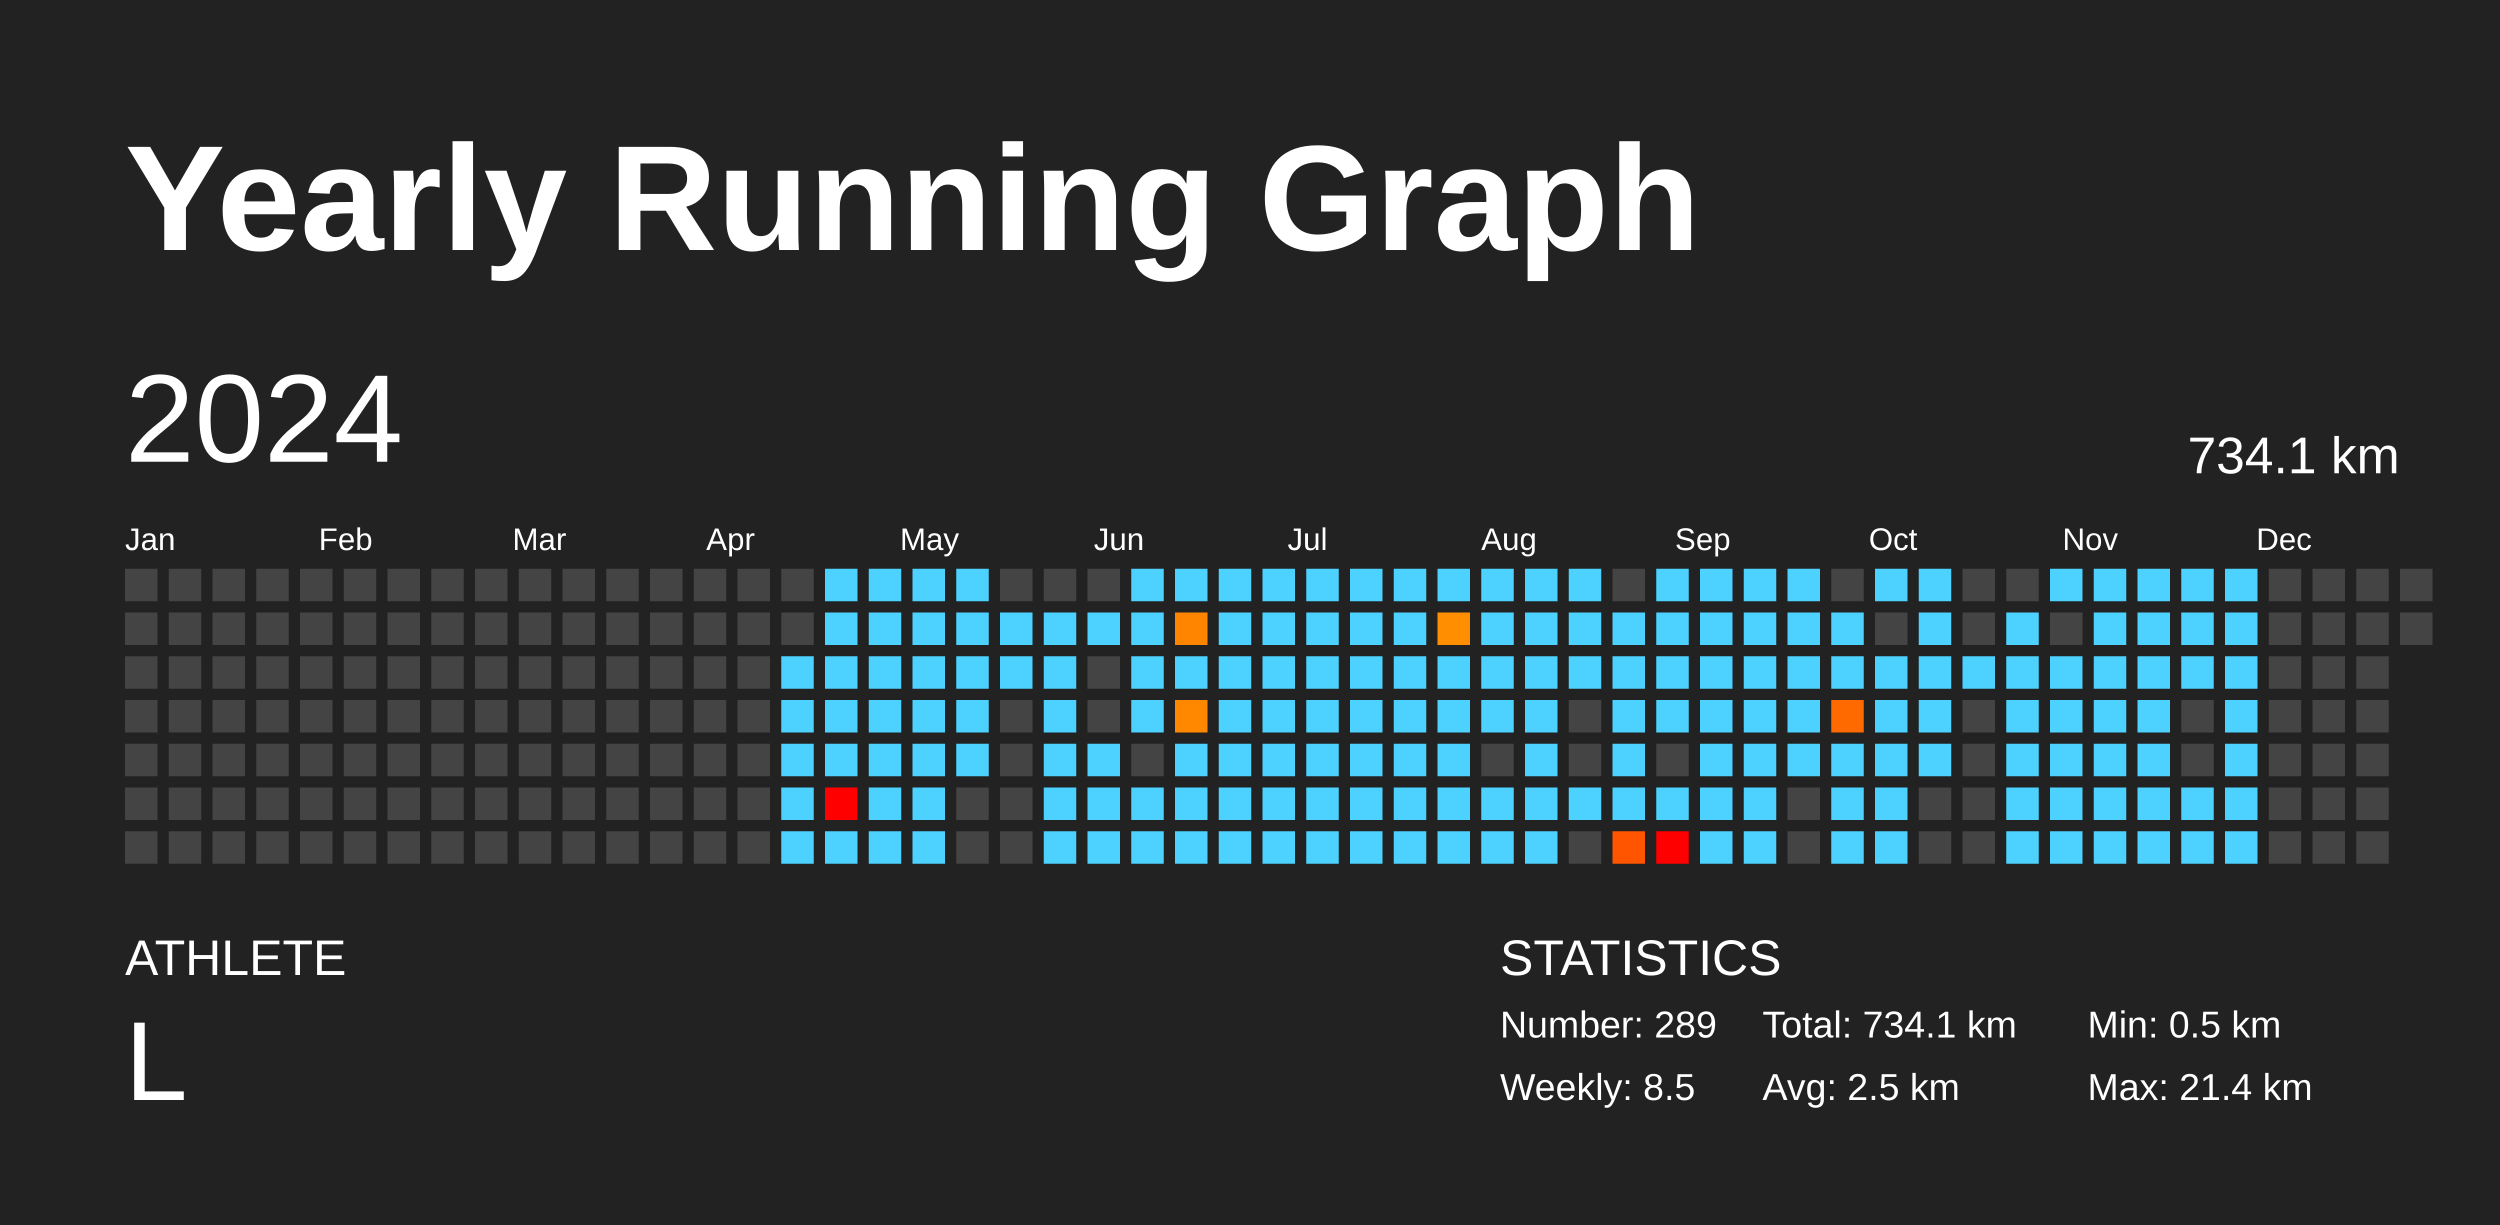
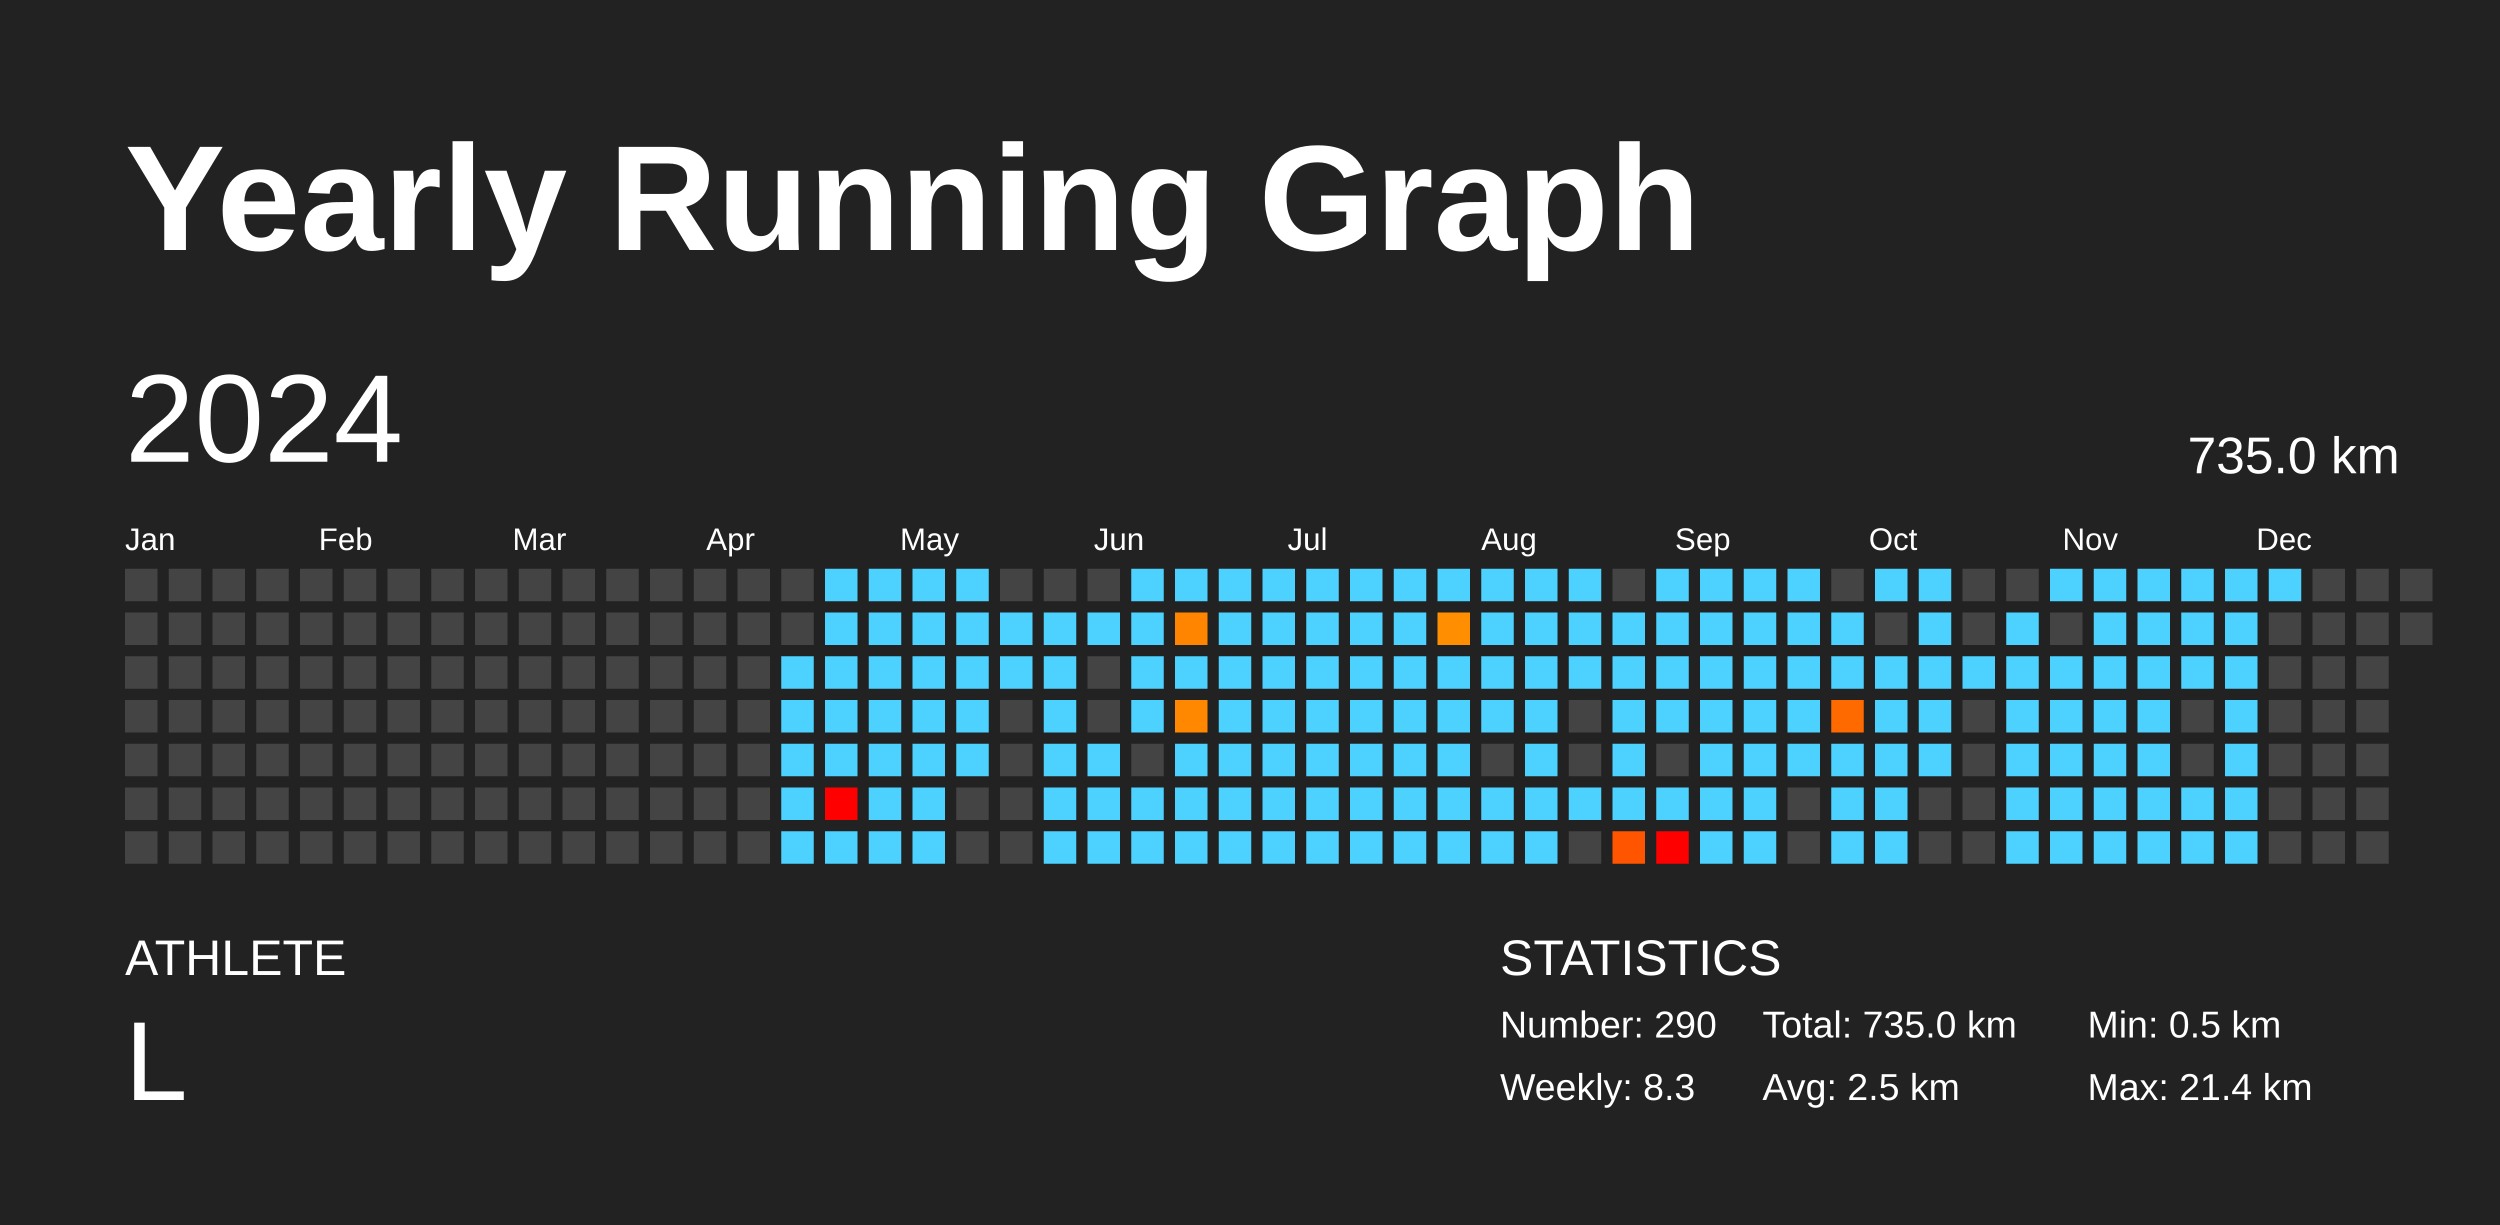
<svg xmlns="http://www.w3.org/2000/svg" baseProfile="full" height="98mm" version="1.1" viewBox="0,0,200,98" width="200mm">
  <defs />
  <rect fill="#222222" height="98" width="200" x="0" y="0" />
  <text fill="#FFFFFF" style="font-size:12px; font-family:Arial; font-weight:bold;" x="10" y="20">Yearly Running Graph</text>
  <text fill="#FFFFFF" style="font-size:4px; font-family:Arial" x="10" y="78">ATHLETE</text>
  <text fill="#FFFFFF" style="font-size:9px; font-family:Arial" x="10" y="88">L</text>
  <text fill="#FFFFFF" style="font-size:4px; font-family:Arial" x="120" y="78">STATISTICS</text>
-   <text fill="#FFFFFF" style="font-size:3px; font-family:Arial" x="120" y="83">Number: 289</text>
-   <text fill="#FFFFFF" style="font-size:3px; font-family:Arial" x="120" y="88">Weekly: 8.5</text>
-   <text fill="#FFFFFF" style="font-size:3px; font-family:Arial" x="141" y="83">Total: 734.1 km</text>
+   <text fill="#FFFFFF" style="font-size:3px; font-family:Arial" x="120" y="83">Number: 290</text>
+   <text fill="#FFFFFF" style="font-size:3px; font-family:Arial" x="120" y="88">Weekly: 8.3</text>
+   <text fill="#FFFFFF" style="font-size:3px; font-family:Arial" x="141" y="83">Total: 735.0 km</text>
  <text fill="#FFFFFF" style="font-size:3px; font-family:Arial" x="141" y="88">Avg: 2.5 km</text>
  <text fill="#FFFFFF" style="font-size:3px; font-family:Arial" x="167" y="83">Min: 0.5 km</text>
  <text fill="#FFFFFF" style="font-size:3px; font-family:Arial" x="167" y="88">Max: 21.4 km</text>
  <text dominant-baseline="hanging" fill="#FFFFFF" style="font-size:10.0px; font-family:Arial;" x="10" y="30">2024</text>
-   <text dominant-baseline="hanging" fill="#FFFFFF" style="font-size:4.125px; font-family:Arial;" x="175" y="35">734.1 km</text>
+   <text dominant-baseline="hanging" fill="#FFFFFF" style="font-size:4.125px; font-family:Arial;" x="175" y="35">735.0 km</text>
  <text fill="#FFFFFF" style="font-size:2.5px; font-family:Arial" x="10.0" y="44">Jan</text>
  <text fill="#FFFFFF" style="font-size:2.5px; font-family:Arial" x="25.5" y="44">Feb</text>
  <text fill="#FFFFFF" style="font-size:2.5px; font-family:Arial" x="41.0" y="44">Mar</text>
  <text fill="#FFFFFF" style="font-size:2.5px; font-family:Arial" x="56.5" y="44">Apr</text>
  <text fill="#FFFFFF" style="font-size:2.5px; font-family:Arial" x="72.0" y="44">May</text>
  <text fill="#FFFFFF" style="font-size:2.5px; font-family:Arial" x="87.5" y="44">Jun</text>
  <text fill="#FFFFFF" style="font-size:2.5px; font-family:Arial" x="103.0" y="44">Jul</text>
  <text fill="#FFFFFF" style="font-size:2.5px; font-family:Arial" x="118.5" y="44">Aug</text>
  <text fill="#FFFFFF" style="font-size:2.5px; font-family:Arial" x="134.0" y="44">Sep</text>
  <text fill="#FFFFFF" style="font-size:2.5px; font-family:Arial" x="149.5" y="44">Oct</text>
  <text fill="#FFFFFF" style="font-size:2.5px; font-family:Arial" x="165.0" y="44">Nov</text>
  <text fill="#FFFFFF" style="font-size:2.5px; font-family:Arial" x="180.5" y="44">Dec</text>
  <rect fill="#444444" height="2.6" width="2.6" x="10.0" y="45.5" />
  <rect fill="#444444" height="2.6" width="2.6" x="10.0" y="49.0" />
  <rect fill="#444444" height="2.6" width="2.6" x="10.0" y="52.5" />
  <rect fill="#444444" height="2.6" width="2.6" x="10.0" y="56.0" />
  <rect fill="#444444" height="2.6" width="2.6" x="10.0" y="59.5" />
  <rect fill="#444444" height="2.6" width="2.6" x="10.0" y="63.0" />
  <rect fill="#444444" height="2.6" width="2.6" x="10.0" y="66.5" />
  <rect fill="#444444" height="2.6" width="2.6" x="13.5" y="45.5" />
  <rect fill="#444444" height="2.6" width="2.6" x="13.5" y="49.0" />
  <rect fill="#444444" height="2.6" width="2.6" x="13.5" y="52.5" />
  <rect fill="#444444" height="2.6" width="2.6" x="13.5" y="56.0" />
  <rect fill="#444444" height="2.6" width="2.6" x="13.5" y="59.5" />
  <rect fill="#444444" height="2.6" width="2.6" x="13.5" y="63.0" />
  <rect fill="#444444" height="2.6" width="2.6" x="13.5" y="66.5" />
  <rect fill="#444444" height="2.6" width="2.6" x="17.0" y="45.5" />
  <rect fill="#444444" height="2.6" width="2.6" x="17.0" y="49.0" />
  <rect fill="#444444" height="2.6" width="2.6" x="17.0" y="52.5" />
  <rect fill="#444444" height="2.6" width="2.6" x="17.0" y="56.0" />
  <rect fill="#444444" height="2.6" width="2.6" x="17.0" y="59.5" />
  <rect fill="#444444" height="2.6" width="2.6" x="17.0" y="63.0" />
  <rect fill="#444444" height="2.6" width="2.6" x="17.0" y="66.5" />
  <rect fill="#444444" height="2.6" width="2.6" x="20.5" y="45.5" />
  <rect fill="#444444" height="2.6" width="2.6" x="20.5" y="49.0" />
  <rect fill="#444444" height="2.6" width="2.6" x="20.5" y="52.5" />
  <rect fill="#444444" height="2.6" width="2.6" x="20.5" y="56.0" />
  <rect fill="#444444" height="2.6" width="2.6" x="20.5" y="59.5" />
  <rect fill="#444444" height="2.6" width="2.6" x="20.5" y="63.0" />
  <rect fill="#444444" height="2.6" width="2.6" x="20.5" y="66.5" />
  <rect fill="#444444" height="2.6" width="2.6" x="24.0" y="45.5" />
  <rect fill="#444444" height="2.6" width="2.6" x="24.0" y="49.0" />
  <rect fill="#444444" height="2.6" width="2.6" x="24.0" y="52.5" />
  <rect fill="#444444" height="2.6" width="2.6" x="24.0" y="56.0" />
  <rect fill="#444444" height="2.6" width="2.6" x="24.0" y="59.5" />
  <rect fill="#444444" height="2.6" width="2.6" x="24.0" y="63.0" />
  <rect fill="#444444" height="2.6" width="2.6" x="24.0" y="66.5" />
  <rect fill="#444444" height="2.6" width="2.6" x="27.5" y="45.5" />
  <rect fill="#444444" height="2.6" width="2.6" x="27.5" y="49.0" />
  <rect fill="#444444" height="2.6" width="2.6" x="27.5" y="52.5" />
  <rect fill="#444444" height="2.6" width="2.6" x="27.5" y="56.0" />
  <rect fill="#444444" height="2.6" width="2.6" x="27.5" y="59.5" />
  <rect fill="#444444" height="2.6" width="2.6" x="27.5" y="63.0" />
  <rect fill="#444444" height="2.6" width="2.6" x="27.5" y="66.5" />
  <rect fill="#444444" height="2.6" width="2.6" x="31.0" y="45.5" />
  <rect fill="#444444" height="2.6" width="2.6" x="31.0" y="49.0" />
  <rect fill="#444444" height="2.6" width="2.6" x="31.0" y="52.5" />
  <rect fill="#444444" height="2.6" width="2.6" x="31.0" y="56.0" />
  <rect fill="#444444" height="2.6" width="2.6" x="31.0" y="59.5" />
  <rect fill="#444444" height="2.6" width="2.6" x="31.0" y="63.0" />
  <rect fill="#444444" height="2.6" width="2.6" x="31.0" y="66.5" />
  <rect fill="#444444" height="2.6" width="2.6" x="34.5" y="45.5" />
  <rect fill="#444444" height="2.6" width="2.6" x="34.5" y="49.0" />
  <rect fill="#444444" height="2.6" width="2.6" x="34.5" y="52.5" />
  <rect fill="#444444" height="2.6" width="2.6" x="34.5" y="56.0" />
  <rect fill="#444444" height="2.6" width="2.6" x="34.5" y="59.5" />
  <rect fill="#444444" height="2.6" width="2.6" x="34.5" y="63.0" />
  <rect fill="#444444" height="2.6" width="2.6" x="34.5" y="66.5" />
  <rect fill="#444444" height="2.6" width="2.6" x="38.0" y="45.5" />
  <rect fill="#444444" height="2.6" width="2.6" x="38.0" y="49.0" />
  <rect fill="#444444" height="2.6" width="2.6" x="38.0" y="52.5" />
  <rect fill="#444444" height="2.6" width="2.6" x="38.0" y="56.0" />
  <rect fill="#444444" height="2.6" width="2.6" x="38.0" y="59.5" />
  <rect fill="#444444" height="2.6" width="2.6" x="38.0" y="63.0" />
  <rect fill="#444444" height="2.6" width="2.6" x="38.0" y="66.5" />
  <rect fill="#444444" height="2.6" width="2.6" x="41.5" y="45.5" />
  <rect fill="#444444" height="2.6" width="2.6" x="41.5" y="49.0" />
  <rect fill="#444444" height="2.6" width="2.6" x="41.5" y="52.5" />
  <rect fill="#444444" height="2.6" width="2.6" x="41.5" y="56.0" />
  <rect fill="#444444" height="2.6" width="2.6" x="41.5" y="59.5" />
  <rect fill="#444444" height="2.6" width="2.6" x="41.5" y="63.0" />
  <rect fill="#444444" height="2.6" width="2.6" x="41.5" y="66.5" />
  <rect fill="#444444" height="2.6" width="2.6" x="45.0" y="45.5" />
  <rect fill="#444444" height="2.6" width="2.6" x="45.0" y="49.0" />
  <rect fill="#444444" height="2.6" width="2.6" x="45.0" y="52.5" />
  <rect fill="#444444" height="2.6" width="2.6" x="45.0" y="56.0" />
  <rect fill="#444444" height="2.6" width="2.6" x="45.0" y="59.5" />
  <rect fill="#444444" height="2.6" width="2.6" x="45.0" y="63.0" />
  <rect fill="#444444" height="2.6" width="2.6" x="45.0" y="66.5" />
  <rect fill="#444444" height="2.6" width="2.6" x="48.5" y="45.5" />
  <rect fill="#444444" height="2.6" width="2.6" x="48.5" y="49.0" />
  <rect fill="#444444" height="2.6" width="2.6" x="48.5" y="52.5" />
  <rect fill="#444444" height="2.6" width="2.6" x="48.5" y="56.0" />
  <rect fill="#444444" height="2.6" width="2.6" x="48.5" y="59.5" />
  <rect fill="#444444" height="2.6" width="2.6" x="48.5" y="63.0" />
  <rect fill="#444444" height="2.6" width="2.6" x="48.5" y="66.5" />
  <rect fill="#444444" height="2.6" width="2.6" x="52.0" y="45.5" />
  <rect fill="#444444" height="2.6" width="2.6" x="52.0" y="49.0" />
  <rect fill="#444444" height="2.6" width="2.6" x="52.0" y="52.5" />
  <rect fill="#444444" height="2.6" width="2.6" x="52.0" y="56.0" />
  <rect fill="#444444" height="2.6" width="2.6" x="52.0" y="59.5" />
  <rect fill="#444444" height="2.6" width="2.6" x="52.0" y="63.0" />
  <rect fill="#444444" height="2.6" width="2.6" x="52.0" y="66.5" />
  <rect fill="#444444" height="2.6" width="2.6" x="55.5" y="45.5" />
  <rect fill="#444444" height="2.6" width="2.6" x="55.5" y="49.0" />
  <rect fill="#444444" height="2.6" width="2.6" x="55.5" y="52.5" />
  <rect fill="#444444" height="2.6" width="2.6" x="55.5" y="56.0" />
  <rect fill="#444444" height="2.6" width="2.6" x="55.5" y="59.5" />
  <rect fill="#444444" height="2.6" width="2.6" x="55.5" y="63.0" />
  <rect fill="#444444" height="2.6" width="2.6" x="55.5" y="66.5" />
  <rect fill="#444444" height="2.6" width="2.6" x="59.0" y="45.5" />
  <rect fill="#444444" height="2.6" width="2.6" x="59.0" y="49.0" />
  <rect fill="#444444" height="2.6" width="2.6" x="59.0" y="52.5" />
  <rect fill="#444444" height="2.6" width="2.6" x="59.0" y="56.0" />
  <rect fill="#444444" height="2.6" width="2.6" x="59.0" y="59.5" />
  <rect fill="#444444" height="2.6" width="2.6" x="59.0" y="63.0" />
  <rect fill="#444444" height="2.6" width="2.6" x="59.0" y="66.5" />
  <rect fill="#444444" height="2.6" width="2.6" x="62.5" y="45.5" />
  <rect fill="#444444" height="2.6" width="2.6" x="62.5" y="49.0" />
  <rect fill="#4dd2ff" height="2.6" width="2.6" x="62.5" y="52.5" />
  <rect fill="#4dd2ff" height="2.6" width="2.6" x="62.5" y="56.0" />
  <rect fill="#4dd2ff" height="2.6" width="2.6" x="62.5" y="59.5" />
  <rect fill="#4dd2ff" height="2.6" width="2.6" x="62.5" y="63.0" />
  <rect fill="#4dd2ff" height="2.6" width="2.6" x="62.5" y="66.5" />
  <rect fill="#4dd2ff" height="2.6" width="2.6" x="66.0" y="45.5" />
  <rect fill="#4dd2ff" height="2.6" width="2.6" x="66.0" y="49.0" />
  <rect fill="#4dd2ff" height="2.6" width="2.6" x="66.0" y="52.5" />
  <rect fill="#4dd2ff" height="2.6" width="2.6" x="66.0" y="56.0" />
  <rect fill="#4dd2ff" height="2.6" width="2.6" x="66.0" y="59.5" />
  <rect fill="red" height="2.6" width="2.6" x="66.0" y="63.0" />
  <rect fill="#4dd2ff" height="2.6" width="2.6" x="66.0" y="66.5" />
  <rect fill="#4dd2ff" height="2.6" width="2.6" x="69.5" y="45.5" />
  <rect fill="#4dd2ff" height="2.6" width="2.6" x="69.5" y="49.0" />
  <rect fill="#4dd2ff" height="2.6" width="2.6" x="69.5" y="52.5" />
  <rect fill="#4dd2ff" height="2.6" width="2.6" x="69.5" y="56.0" />
  <rect fill="#4dd2ff" height="2.6" width="2.6" x="69.5" y="59.5" />
  <rect fill="#4dd2ff" height="2.6" width="2.6" x="69.5" y="63.0" />
  <rect fill="#4dd2ff" height="2.6" width="2.6" x="69.5" y="66.5" />
  <rect fill="#4dd2ff" height="2.6" width="2.6" x="73.0" y="45.5" />
  <rect fill="#4dd2ff" height="2.6" width="2.6" x="73.0" y="49.0" />
  <rect fill="#4dd2ff" height="2.6" width="2.6" x="73.0" y="52.5" />
  <rect fill="#4dd2ff" height="2.6" width="2.6" x="73.0" y="56.0" />
  <rect fill="#4dd2ff" height="2.6" width="2.6" x="73.0" y="59.5" />
  <rect fill="#4dd2ff" height="2.6" width="2.6" x="73.0" y="63.0" />
  <rect fill="#4dd2ff" height="2.6" width="2.6" x="73.0" y="66.5" />
  <rect fill="#4dd2ff" height="2.6" width="2.6" x="76.5" y="45.5" />
  <rect fill="#4dd2ff" height="2.6" width="2.6" x="76.5" y="49.0" />
  <rect fill="#4dd2ff" height="2.6" width="2.6" x="76.5" y="52.5" />
  <rect fill="#4dd2ff" height="2.6" width="2.6" x="76.5" y="56.0" />
  <rect fill="#4dd2ff" height="2.6" width="2.6" x="76.5" y="59.5" />
  <rect fill="#444444" height="2.6" width="2.6" x="76.5" y="63.0" />
  <rect fill="#444444" height="2.6" width="2.6" x="76.5" y="66.5" />
  <rect fill="#444444" height="2.6" width="2.6" x="80.0" y="45.5" />
  <rect fill="#4dd2ff" height="2.6" width="2.6" x="80.0" y="49.0" />
  <rect fill="#4dd2ff" height="2.6" width="2.6" x="80.0" y="52.5" />
  <rect fill="#444444" height="2.6" width="2.6" x="80.0" y="56.0" />
  <rect fill="#444444" height="2.6" width="2.6" x="80.0" y="59.5" />
  <rect fill="#444444" height="2.6" width="2.6" x="80.0" y="63.0" />
  <rect fill="#444444" height="2.6" width="2.6" x="80.0" y="66.5" />
  <rect fill="#444444" height="2.6" width="2.6" x="83.5" y="45.5" />
  <rect fill="#4dd2ff" height="2.6" width="2.6" x="83.5" y="49.0" />
  <rect fill="#4dd2ff" height="2.6" width="2.6" x="83.5" y="52.5" />
  <rect fill="#4dd2ff" height="2.6" width="2.6" x="83.5" y="56.0" />
  <rect fill="#4dd2ff" height="2.6" width="2.6" x="83.5" y="59.5" />
  <rect fill="#4dd2ff" height="2.6" width="2.6" x="83.5" y="63.0" />
  <rect fill="#4dd2ff" height="2.6" width="2.6" x="83.5" y="66.5" />
  <rect fill="#444444" height="2.6" width="2.6" x="87.0" y="45.5" />
  <rect fill="#4dd2ff" height="2.6" width="2.6" x="87.0" y="49.0" />
  <rect fill="#444444" height="2.6" width="2.6" x="87.0" y="52.5" />
  <rect fill="#444444" height="2.6" width="2.6" x="87.0" y="56.0" />
  <rect fill="#4dd2ff" height="2.6" width="2.6" x="87.0" y="59.5" />
  <rect fill="#4dd2ff" height="2.6" width="2.6" x="87.0" y="63.0" />
  <rect fill="#4dd2ff" height="2.6" width="2.6" x="87.0" y="66.5" />
  <rect fill="#4dd2ff" height="2.6" width="2.6" x="90.5" y="45.5" />
  <rect fill="#4dd2ff" height="2.6" width="2.6" x="90.5" y="49.0" />
  <rect fill="#4dd2ff" height="2.6" width="2.6" x="90.5" y="52.5" />
  <rect fill="#4dd2ff" height="2.6" width="2.6" x="90.5" y="56.0" />
  <rect fill="#444444" height="2.6" width="2.6" x="90.5" y="59.5" />
  <rect fill="#4dd2ff" height="2.6" width="2.6" x="90.5" y="63.0" />
  <rect fill="#4dd2ff" height="2.6" width="2.6" x="90.5" y="66.5" />
  <rect fill="#4dd2ff" height="2.6" width="2.6" x="94.0" y="45.5" />
  <rect fill="#ff8500" height="2.6" width="2.6" x="94.0" y="49.0" />
  <rect fill="#4dd2ff" height="2.6" width="2.6" x="94.0" y="52.5" />
  <rect fill="#ff8800" height="2.6" width="2.6" x="94.0" y="56.0" />
  <rect fill="#4dd2ff" height="2.6" width="2.6" x="94.0" y="59.5" />
  <rect fill="#4dd2ff" height="2.6" width="2.6" x="94.0" y="63.0" />
  <rect fill="#4dd2ff" height="2.6" width="2.6" x="94.0" y="66.5" />
  <rect fill="#4dd2ff" height="2.6" width="2.6" x="97.5" y="45.5" />
  <rect fill="#4dd2ff" height="2.6" width="2.6" x="97.5" y="49.0" />
  <rect fill="#4dd2ff" height="2.6" width="2.6" x="97.5" y="52.5" />
  <rect fill="#4dd2ff" height="2.6" width="2.6" x="97.5" y="56.0" />
  <rect fill="#4dd2ff" height="2.6" width="2.6" x="97.5" y="59.5" />
  <rect fill="#4dd2ff" height="2.6" width="2.6" x="97.5" y="63.0" />
  <rect fill="#4dd2ff" height="2.6" width="2.6" x="97.5" y="66.5" />
  <rect fill="#4dd2ff" height="2.6" width="2.6" x="101.0" y="45.5" />
  <rect fill="#4dd2ff" height="2.6" width="2.6" x="101.0" y="49.0" />
  <rect fill="#4dd2ff" height="2.6" width="2.6" x="101.0" y="52.5" />
  <rect fill="#4dd2ff" height="2.6" width="2.6" x="101.0" y="56.0" />
  <rect fill="#4dd2ff" height="2.6" width="2.6" x="101.0" y="59.5" />
  <rect fill="#4dd2ff" height="2.6" width="2.6" x="101.0" y="63.0" />
  <rect fill="#4dd2ff" height="2.6" width="2.6" x="101.0" y="66.5" />
  <rect fill="#4dd2ff" height="2.6" width="2.6" x="104.5" y="45.5" />
  <rect fill="#4dd2ff" height="2.6" width="2.6" x="104.5" y="49.0" />
  <rect fill="#4dd2ff" height="2.6" width="2.6" x="104.5" y="52.5" />
  <rect fill="#4dd2ff" height="2.6" width="2.6" x="104.5" y="56.0" />
  <rect fill="#4dd2ff" height="2.6" width="2.6" x="104.5" y="59.5" />
  <rect fill="#4dd2ff" height="2.6" width="2.6" x="104.5" y="63.0" />
  <rect fill="#4dd2ff" height="2.6" width="2.6" x="104.5" y="66.5" />
  <rect fill="#4dd2ff" height="2.6" width="2.6" x="108.0" y="45.5" />
  <rect fill="#4dd2ff" height="2.6" width="2.6" x="108.0" y="49.0" />
  <rect fill="#4dd2ff" height="2.6" width="2.6" x="108.0" y="52.5" />
  <rect fill="#4dd2ff" height="2.6" width="2.6" x="108.0" y="56.0" />
  <rect fill="#4dd2ff" height="2.6" width="2.6" x="108.0" y="59.5" />
  <rect fill="#4dd2ff" height="2.6" width="2.6" x="108.0" y="63.0" />
  <rect fill="#4dd2ff" height="2.6" width="2.6" x="108.0" y="66.5" />
  <rect fill="#4dd2ff" height="2.6" width="2.6" x="111.5" y="45.5" />
  <rect fill="#4dd2ff" height="2.6" width="2.6" x="111.5" y="49.0" />
  <rect fill="#4dd2ff" height="2.6" width="2.6" x="111.5" y="52.5" />
  <rect fill="#4dd2ff" height="2.6" width="2.6" x="111.5" y="56.0" />
  <rect fill="#4dd2ff" height="2.6" width="2.6" x="111.5" y="59.5" />
  <rect fill="#4dd2ff" height="2.6" width="2.6" x="111.5" y="63.0" />
  <rect fill="#4dd2ff" height="2.6" width="2.6" x="111.5" y="66.5" />
  <rect fill="#4dd2ff" height="2.6" width="2.6" x="115.0" y="45.5" />
  <rect fill="#ff8f00" height="2.6" width="2.6" x="115.0" y="49.0" />
  <rect fill="#4dd2ff" height="2.6" width="2.6" x="115.0" y="52.5" />
  <rect fill="#4dd2ff" height="2.6" width="2.6" x="115.0" y="56.0" />
  <rect fill="#4dd2ff" height="2.6" width="2.6" x="115.0" y="59.5" />
  <rect fill="#4dd2ff" height="2.6" width="2.6" x="115.0" y="63.0" />
  <rect fill="#4dd2ff" height="2.6" width="2.6" x="115.0" y="66.5" />
  <rect fill="#4dd2ff" height="2.6" width="2.6" x="118.5" y="45.5" />
  <rect fill="#4dd2ff" height="2.6" width="2.6" x="118.5" y="49.0" />
  <rect fill="#4dd2ff" height="2.6" width="2.6" x="118.5" y="52.5" />
  <rect fill="#4dd2ff" height="2.6" width="2.6" x="118.5" y="56.0" />
  <rect fill="#444444" height="2.6" width="2.6" x="118.5" y="59.5" />
  <rect fill="#4dd2ff" height="2.6" width="2.6" x="118.5" y="63.0" />
  <rect fill="#4dd2ff" height="2.6" width="2.6" x="118.5" y="66.5" />
  <rect fill="#4dd2ff" height="2.6" width="2.6" x="122.0" y="45.5" />
  <rect fill="#4dd2ff" height="2.6" width="2.6" x="122.0" y="49.0" />
  <rect fill="#4dd2ff" height="2.6" width="2.6" x="122.0" y="52.5" />
  <rect fill="#4dd2ff" height="2.6" width="2.6" x="122.0" y="56.0" />
  <rect fill="#4dd2ff" height="2.6" width="2.6" x="122.0" y="59.5" />
  <rect fill="#4dd2ff" height="2.6" width="2.6" x="122.0" y="63.0" />
  <rect fill="#4dd2ff" height="2.6" width="2.6" x="122.0" y="66.5" />
  <rect fill="#4dd2ff" height="2.6" width="2.6" x="125.5" y="45.5" />
  <rect fill="#4dd2ff" height="2.6" width="2.6" x="125.5" y="49.0" />
  <rect fill="#4dd2ff" height="2.6" width="2.6" x="125.5" y="52.5" />
  <rect fill="#444444" height="2.6" width="2.6" x="125.5" y="56.0" />
  <rect fill="#444444" height="2.6" width="2.6" x="125.5" y="59.5" />
  <rect fill="#4dd2ff" height="2.6" width="2.6" x="125.5" y="63.0" />
  <rect fill="#444444" height="2.6" width="2.6" x="125.5" y="66.5" />
  <rect fill="#444444" height="2.6" width="2.6" x="129.0" y="45.5" />
  <rect fill="#4dd2ff" height="2.6" width="2.6" x="129.0" y="49.0" />
  <rect fill="#4dd2ff" height="2.6" width="2.6" x="129.0" y="52.5" />
  <rect fill="#4dd2ff" height="2.6" width="2.6" x="129.0" y="56.0" />
  <rect fill="#4dd2ff" height="2.6" width="2.6" x="129.0" y="59.5" />
  <rect fill="#4dd2ff" height="2.6" width="2.6" x="129.0" y="63.0" />
  <rect fill="#ff5500" height="2.6" width="2.6" x="129.0" y="66.5" />
  <rect fill="#4dd2ff" height="2.6" width="2.6" x="132.5" y="45.5" />
  <rect fill="#4dd2ff" height="2.6" width="2.6" x="132.5" y="49.0" />
  <rect fill="#4dd2ff" height="2.6" width="2.6" x="132.5" y="52.5" />
  <rect fill="#4dd2ff" height="2.6" width="2.6" x="132.5" y="56.0" />
  <rect fill="#444444" height="2.6" width="2.6" x="132.5" y="59.5" />
  <rect fill="#4dd2ff" height="2.6" width="2.6" x="132.5" y="63.0" />
  <rect fill="red" height="2.6" width="2.6" x="132.5" y="66.5" />
  <rect fill="#4dd2ff" height="2.6" width="2.6" x="136.0" y="45.5" />
  <rect fill="#4dd2ff" height="2.6" width="2.6" x="136.0" y="49.0" />
  <rect fill="#4dd2ff" height="2.6" width="2.6" x="136.0" y="52.5" />
  <rect fill="#4dd2ff" height="2.6" width="2.6" x="136.0" y="56.0" />
  <rect fill="#4dd2ff" height="2.6" width="2.6" x="136.0" y="59.5" />
  <rect fill="#4dd2ff" height="2.6" width="2.6" x="136.0" y="63.0" />
  <rect fill="#4dd2ff" height="2.6" width="2.6" x="136.0" y="66.5" />
  <rect fill="#4dd2ff" height="2.6" width="2.6" x="139.5" y="45.5" />
  <rect fill="#4dd2ff" height="2.6" width="2.6" x="139.5" y="49.0" />
  <rect fill="#4dd2ff" height="2.6" width="2.6" x="139.5" y="52.5" />
  <rect fill="#4dd2ff" height="2.6" width="2.6" x="139.5" y="56.0" />
  <rect fill="#4dd2ff" height="2.6" width="2.6" x="139.5" y="59.5" />
  <rect fill="#4dd2ff" height="2.6" width="2.6" x="139.5" y="63.0" />
  <rect fill="#4dd2ff" height="2.6" width="2.6" x="139.5" y="66.5" />
  <rect fill="#4dd2ff" height="2.6" width="2.6" x="143.0" y="45.5" />
  <rect fill="#4dd2ff" height="2.6" width="2.6" x="143.0" y="49.0" />
  <rect fill="#4dd2ff" height="2.6" width="2.6" x="143.0" y="52.5" />
  <rect fill="#4dd2ff" height="2.6" width="2.6" x="143.0" y="56.0" />
  <rect fill="#4dd2ff" height="2.6" width="2.6" x="143.0" y="59.5" />
  <rect fill="#444444" height="2.6" width="2.6" x="143.0" y="63.0" />
  <rect fill="#444444" height="2.6" width="2.6" x="143.0" y="66.5" />
  <rect fill="#444444" height="2.6" width="2.6" x="146.5" y="45.5" />
  <rect fill="#4dd2ff" height="2.6" width="2.6" x="146.5" y="49.0" />
  <rect fill="#4dd2ff" height="2.6" width="2.6" x="146.5" y="52.5" />
  <rect fill="#ff6a00" height="2.6" width="2.6" x="146.5" y="56.0" />
  <rect fill="#4dd2ff" height="2.6" width="2.6" x="146.5" y="59.5" />
  <rect fill="#4dd2ff" height="2.6" width="2.6" x="146.5" y="63.0" />
  <rect fill="#4dd2ff" height="2.6" width="2.6" x="146.5" y="66.5" />
  <rect fill="#4dd2ff" height="2.6" width="2.6" x="150.0" y="45.5" />
  <rect fill="#444444" height="2.6" width="2.6" x="150.0" y="49.0" />
  <rect fill="#4dd2ff" height="2.6" width="2.6" x="150.0" y="52.5" />
  <rect fill="#4dd2ff" height="2.6" width="2.6" x="150.0" y="56.0" />
  <rect fill="#4dd2ff" height="2.6" width="2.6" x="150.0" y="59.5" />
  <rect fill="#4dd2ff" height="2.6" width="2.6" x="150.0" y="63.0" />
  <rect fill="#4dd2ff" height="2.6" width="2.6" x="150.0" y="66.5" />
  <rect fill="#4dd2ff" height="2.6" width="2.6" x="153.5" y="45.5" />
  <rect fill="#4dd2ff" height="2.6" width="2.6" x="153.5" y="49.0" />
  <rect fill="#4dd2ff" height="2.6" width="2.6" x="153.5" y="52.5" />
  <rect fill="#4dd2ff" height="2.6" width="2.6" x="153.5" y="56.0" />
  <rect fill="#4dd2ff" height="2.6" width="2.6" x="153.5" y="59.5" />
  <rect fill="#444444" height="2.6" width="2.6" x="153.5" y="63.0" />
  <rect fill="#444444" height="2.6" width="2.6" x="153.5" y="66.5" />
  <rect fill="#444444" height="2.6" width="2.6" x="157.0" y="45.5" />
  <rect fill="#444444" height="2.6" width="2.6" x="157.0" y="49.0" />
  <rect fill="#4dd2ff" height="2.6" width="2.6" x="157.0" y="52.5" />
  <rect fill="#444444" height="2.6" width="2.6" x="157.0" y="56.0" />
  <rect fill="#444444" height="2.6" width="2.6" x="157.0" y="59.5" />
  <rect fill="#444444" height="2.6" width="2.6" x="157.0" y="63.0" />
  <rect fill="#444444" height="2.6" width="2.6" x="157.0" y="66.5" />
  <rect fill="#444444" height="2.6" width="2.6" x="160.5" y="45.5" />
  <rect fill="#4dd2ff" height="2.6" width="2.6" x="160.5" y="49.0" />
  <rect fill="#4dd2ff" height="2.6" width="2.6" x="160.5" y="52.5" />
  <rect fill="#4dd2ff" height="2.6" width="2.6" x="160.5" y="56.0" />
  <rect fill="#4dd2ff" height="2.6" width="2.6" x="160.5" y="59.5" />
  <rect fill="#4dd2ff" height="2.6" width="2.6" x="160.5" y="63.0" />
  <rect fill="#4dd2ff" height="2.6" width="2.6" x="160.5" y="66.5" />
  <rect fill="#4dd2ff" height="2.6" width="2.6" x="164.0" y="45.5" />
  <rect fill="#444444" height="2.6" width="2.6" x="164.0" y="49.0" />
  <rect fill="#4dd2ff" height="2.6" width="2.6" x="164.0" y="52.5" />
  <rect fill="#4dd2ff" height="2.6" width="2.6" x="164.0" y="56.0" />
  <rect fill="#4dd2ff" height="2.6" width="2.6" x="164.0" y="59.5" />
  <rect fill="#4dd2ff" height="2.6" width="2.6" x="164.0" y="63.0" />
  <rect fill="#4dd2ff" height="2.6" width="2.6" x="164.0" y="66.5" />
  <rect fill="#4dd2ff" height="2.6" width="2.6" x="167.5" y="45.5" />
  <rect fill="#4dd2ff" height="2.6" width="2.6" x="167.5" y="49.0" />
  <rect fill="#4dd2ff" height="2.6" width="2.6" x="167.5" y="52.5" />
  <rect fill="#4dd2ff" height="2.6" width="2.6" x="167.5" y="56.0" />
  <rect fill="#4dd2ff" height="2.6" width="2.6" x="167.5" y="59.5" />
  <rect fill="#4dd2ff" height="2.6" width="2.6" x="167.5" y="63.0" />
  <rect fill="#4dd2ff" height="2.6" width="2.6" x="167.5" y="66.5" />
  <rect fill="#4dd2ff" height="2.6" width="2.6" x="171.0" y="45.5" />
  <rect fill="#4dd2ff" height="2.6" width="2.6" x="171.0" y="49.0" />
  <rect fill="#4dd2ff" height="2.6" width="2.6" x="171.0" y="52.5" />
  <rect fill="#4dd2ff" height="2.6" width="2.6" x="171.0" y="56.0" />
  <rect fill="#4dd2ff" height="2.6" width="2.6" x="171.0" y="59.5" />
  <rect fill="#4dd2ff" height="2.6" width="2.6" x="171.0" y="63.0" />
  <rect fill="#4dd2ff" height="2.6" width="2.6" x="171.0" y="66.5" />
  <rect fill="#4dd2ff" height="2.6" width="2.6" x="174.5" y="45.5" />
  <rect fill="#4dd2ff" height="2.6" width="2.6" x="174.5" y="49.0" />
  <rect fill="#4dd2ff" height="2.6" width="2.6" x="174.5" y="52.5" />
  <rect fill="#444444" height="2.6" width="2.6" x="174.5" y="56.0" />
  <rect fill="#444444" height="2.6" width="2.6" x="174.5" y="59.5" />
  <rect fill="#4dd2ff" height="2.6" width="2.6" x="174.5" y="63.0" />
  <rect fill="#4dd2ff" height="2.6" width="2.6" x="174.5" y="66.5" />
  <rect fill="#4dd2ff" height="2.6" width="2.6" x="178.0" y="45.5" />
  <rect fill="#4dd2ff" height="2.6" width="2.6" x="178.0" y="49.0" />
  <rect fill="#4dd2ff" height="2.6" width="2.6" x="178.0" y="52.5" />
  <rect fill="#4dd2ff" height="2.6" width="2.6" x="178.0" y="56.0" />
  <rect fill="#4dd2ff" height="2.6" width="2.6" x="178.0" y="59.5" />
  <rect fill="#4dd2ff" height="2.6" width="2.6" x="178.0" y="63.0" />
  <rect fill="#4dd2ff" height="2.6" width="2.6" x="178.0" y="66.5" />
-   <rect fill="#444444" height="2.6" width="2.6" x="181.5" y="45.5" />
+   <rect fill="#4dd2ff" height="2.6" width="2.6" x="181.5" y="45.5" />
  <rect fill="#444444" height="2.6" width="2.6" x="181.5" y="49.0" />
  <rect fill="#444444" height="2.6" width="2.6" x="181.5" y="52.5" />
  <rect fill="#444444" height="2.6" width="2.6" x="181.5" y="56.0" />
  <rect fill="#444444" height="2.6" width="2.6" x="181.5" y="59.5" />
  <rect fill="#444444" height="2.6" width="2.6" x="181.5" y="63.0" />
  <rect fill="#444444" height="2.6" width="2.6" x="181.5" y="66.5" />
  <rect fill="#444444" height="2.6" width="2.6" x="185.0" y="45.5" />
  <rect fill="#444444" height="2.6" width="2.6" x="185.0" y="49.0" />
  <rect fill="#444444" height="2.6" width="2.6" x="185.0" y="52.5" />
  <rect fill="#444444" height="2.6" width="2.6" x="185.0" y="56.0" />
  <rect fill="#444444" height="2.6" width="2.6" x="185.0" y="59.5" />
  <rect fill="#444444" height="2.6" width="2.6" x="185.0" y="63.0" />
  <rect fill="#444444" height="2.6" width="2.6" x="185.0" y="66.5" />
  <rect fill="#444444" height="2.6" width="2.6" x="188.5" y="45.5" />
  <rect fill="#444444" height="2.6" width="2.6" x="188.5" y="49.0" />
  <rect fill="#444444" height="2.6" width="2.6" x="188.5" y="52.5" />
  <rect fill="#444444" height="2.6" width="2.6" x="188.5" y="56.0" />
  <rect fill="#444444" height="2.6" width="2.6" x="188.5" y="59.5" />
  <rect fill="#444444" height="2.6" width="2.6" x="188.5" y="63.0" />
  <rect fill="#444444" height="2.6" width="2.6" x="188.5" y="66.5" />
  <rect fill="#444444" height="2.6" width="2.6" x="192.0" y="45.5" />
  <rect fill="#444444" height="2.6" width="2.6" x="192.0" y="49.0" />
</svg>
